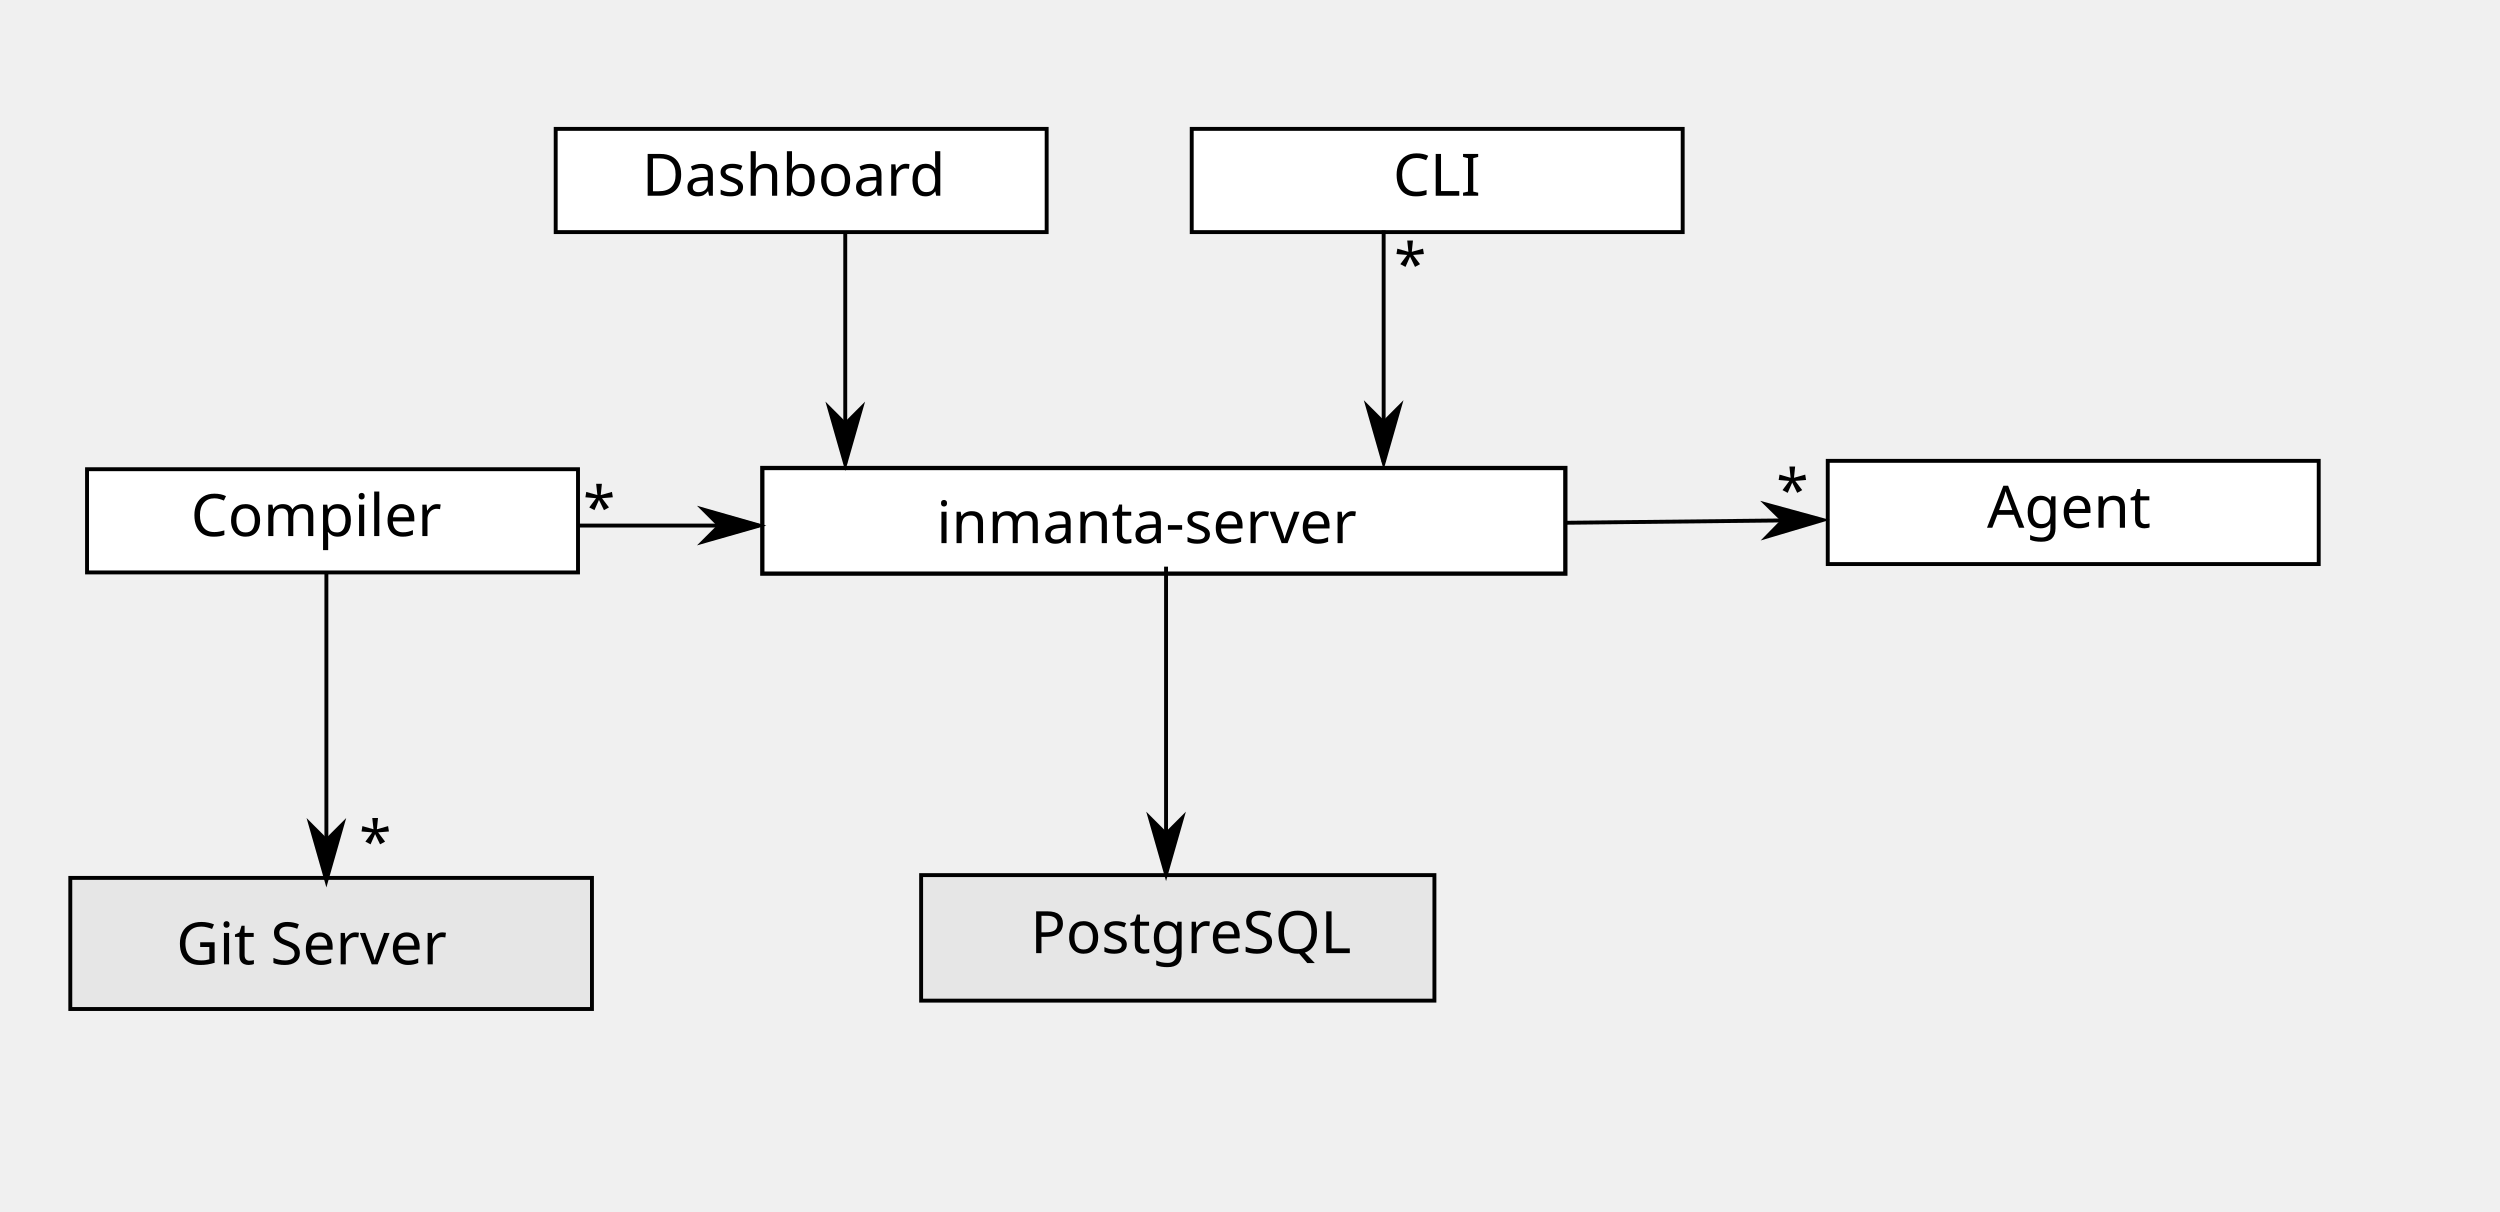
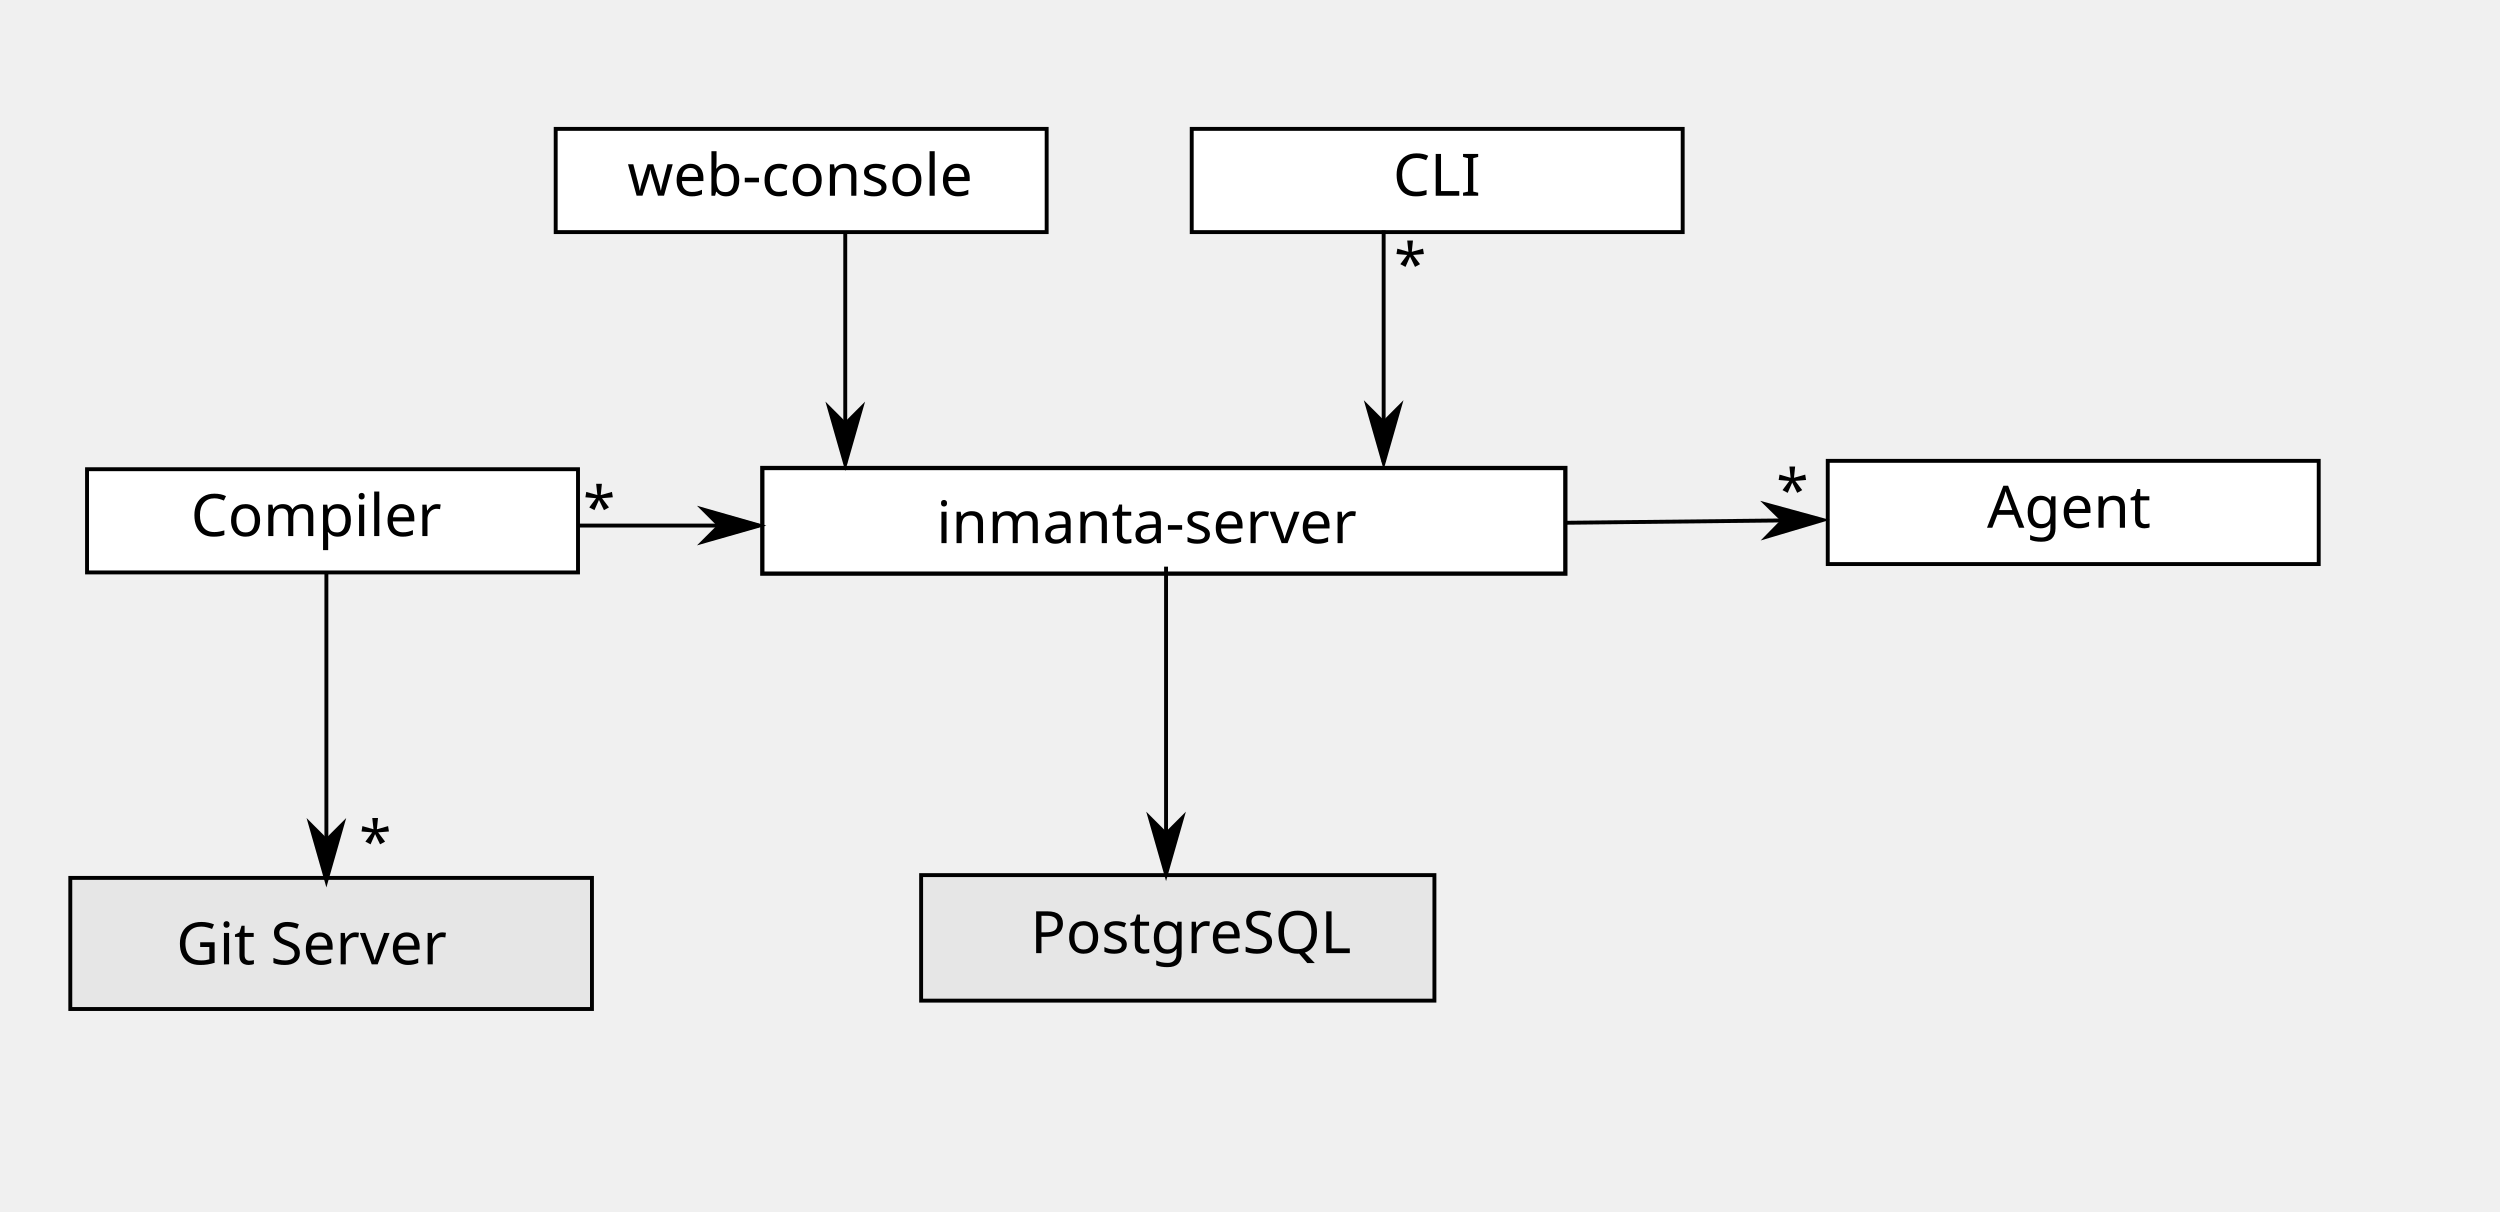
<svg xmlns="http://www.w3.org/2000/svg" width="180.659mm" height="87.57mm" viewBox="0 0 640.131 310.286" id="svg2" version="1.1">
  <defs id="defs4">
    <marker style="overflow:visible" id="marker6096" refX="0" refY="0" orient="auto">
      <path transform="matrix(-0.8,0,0,-0.8,-10,0)" style="fill:#000000;fill-opacity:1;fill-rule:evenodd;stroke:#000000;stroke-width:1pt;stroke-opacity:1" d="M 0,0 5,-5 -12.5,0 5,5 0,0 Z" id="path6098" />
    </marker>
    <marker orient="auto" refY="0" refX="0" id="marker8082" style="overflow:visible">
      <path id="path8084" d="M 0,0 5,-5 -12.5,0 5,5 0,0 Z" style="fill:#000000;fill-opacity:1;fill-rule:evenodd;stroke:#000000;stroke-width:1pt;stroke-opacity:1" transform="matrix(-0.8,0,0,-0.8,-10,0)" />
    </marker>
    <marker orient="auto" refY="0" refX="0" id="Arrow1Lend" style="overflow:visible">
      <path id="path4435" d="M 0,0 5,-5 -12.5,0 5,5 0,0 Z" style="fill:#000000;fill-opacity:1;fill-rule:evenodd;stroke:#000000;stroke-width:1pt;stroke-opacity:1" transform="matrix(-0.8,0,0,-0.8,-10,0)" />
    </marker>
    <marker orient="auto" refY="0" refX="0" id="Arrow1Lend-8-6" style="overflow:visible">
      <path id="path4435-4-9" d="M 0,0 5,-5 -12.5,0 5,5 0,0 Z" style="fill:#000000;fill-opacity:1;fill-rule:evenodd;stroke:#000000;stroke-width:1pt;stroke-opacity:1" transform="matrix(-0.8,0,0,-0.8,-10,0)" />
    </marker>
    <marker orient="auto" refY="0" refX="0" id="Arrow1Lend-8-8" style="overflow:visible">
      <path id="path4435-4-5" d="M 0,0 5,-5 -12.5,0 5,5 0,0 Z" style="fill:#000000;fill-opacity:1;fill-rule:evenodd;stroke:#000000;stroke-width:1pt;stroke-opacity:1" transform="matrix(-0.8,0,0,-0.8,-10,0)" />
    </marker>
    <marker orient="auto" refY="0" refX="0" id="marker6784-9" style="overflow:visible">
      <path id="path6786-2" d="M 0,0 5,-5 -12.5,0 5,5 0,0 Z" style="fill:#000000;fill-opacity:1;fill-rule:evenodd;stroke:#000000;stroke-width:1pt;stroke-opacity:1" transform="matrix(-0.8,0,0,-0.8,-10,0)" />
    </marker>
    <marker orient="auto" refY="0" refX="0" id="marker6784-9-0" style="overflow:visible">
      <path id="path6786-2-3" d="M 0,0 5,-5 -12.5,0 5,5 0,0 Z" style="fill:#000000;fill-opacity:1;fill-rule:evenodd;stroke:#000000;stroke-width:1pt;stroke-opacity:1" transform="matrix(-0.8,0,0,-0.8,-10,0)" />
    </marker>
    <marker orient="auto" refY="0" refX="0" id="marker8082-3" style="overflow:visible">
      <path id="path8084-6" d="M 0,0 5,-5 -12.5,0 5,5 0,0 Z" style="fill:#000000;fill-opacity:1;fill-rule:evenodd;stroke:#000000;stroke-width:1pt;stroke-opacity:1" transform="matrix(-0.8,0,0,-0.8,-10,0)" />
    </marker>
    <marker orient="auto" refY="0" refX="0" id="marker8082-5" style="overflow:visible">
      <path id="path8084-3" d="M 0,0 5,-5 -12.5,0 5,5 0,0 Z" style="fill:#000000;fill-opacity:1;fill-rule:evenodd;stroke:#000000;stroke-width:1pt;stroke-opacity:1" transform="matrix(-0.8,0,0,-0.8,-10,0)" />
    </marker>
    <marker orient="auto" refY="0" refX="0" id="marker8082-5-6" style="overflow:visible">
      <path id="path8084-3-2" d="M 0,0 5,-5 -12.5,0 5,5 0,0 Z" style="fill:#000000;fill-opacity:1;fill-rule:evenodd;stroke:#000000;stroke-width:1pt;stroke-opacity:1" transform="matrix(-0.8,0,0,-0.8,-10,0)" />
    </marker>
    <marker style="overflow:visible" id="marker6096-1" refX="0" refY="0" orient="auto">
      <path transform="matrix(-0.8,0,0,-0.8,-10,0)" style="fill:#000000;fill-opacity:1;fill-rule:evenodd;stroke:#000000;stroke-width:1pt;stroke-opacity:1" d="M 0,0 5,-5 -12.5,0 5,5 0,0 Z" id="path6098-2" />
    </marker>
  </defs>
  <g id="layer1" transform="translate(-114.1429,-393.2908)">
    <g id="g4355" transform="translate(-85,271.4286)">
      <rect y="346.648" x="217.143" height="33.571" width="133.571" id="rect4136" style="fill:#e6e6e6;fill-opacity:1;stroke:#000000;stroke-width:1;stroke-miterlimit:4;stroke-dasharray:none;stroke-opacity:1" />
      <text id="text4138" y="368.791" x="244.286" style="font-style:normal;font-weight:normal;line-height:0%;font-family:sans-serif;letter-spacing:0px;word-spacing:0px;fill:#000000;fill-opacity:1;stroke:none;stroke-width:1px;stroke-linecap:butt;stroke-linejoin:miter;stroke-opacity:1" xml:space="preserve">
        <tspan y="368.791" x="244.286" id="tspan4140" style="font-size:15px;line-height:1.25">Git Server</tspan>
      </text>
    </g>
    <g id="g4215" transform="translate(-37.14286,333.5714)">
      <rect y="283.791" x="387.143" height="32.143" width="131.429" id="rect4169" style="fill:#e6e6e6;fill-opacity:1;stroke:#000000;stroke-width:1;stroke-miterlimit:4;stroke-dasharray:none;stroke-opacity:1" />
      <text id="text4171" y="303.77" x="415.141" style="font-style:normal;font-weight:normal;line-height:0%;font-family:sans-serif;letter-spacing:0px;word-spacing:0px;fill:#000000;fill-opacity:1;stroke:none;stroke-width:1px;stroke-linecap:butt;stroke-linejoin:miter;stroke-opacity:1" xml:space="preserve">
        <tspan y="303.77" x="415.141" id="tspan4173" style="font-size:15px;line-height:1.25">PostgreSQL</tspan>
      </text>
    </g>
    <g id="g4210" transform="translate(-158.5714,341.4286)">
      <rect y="171.697" x="467.906" height="27.044" width="205.616" id="rect4169-2" style="fill:#ffffff;fill-opacity:1;stroke:#000000;stroke-width:1.099;stroke-miterlimit:4;stroke-dasharray:none;stroke-opacity:1" />
      <text id="text4206" y="190.934" x="512.49" style="font-style:normal;font-weight:normal;line-height:0%;font-family:sans-serif;letter-spacing:0px;word-spacing:0px;fill:#000000;fill-opacity:1;stroke:none;stroke-width:1px;stroke-linecap:butt;stroke-linejoin:miter;stroke-opacity:1" xml:space="preserve">
        <tspan y="190.934" x="512.49" id="tspan4208" style="font-size:15px;line-height:1.25">inmanta-server</tspan>
      </text>
    </g>
    <g id="g4215-6-0" transform="translate(195,227.5)">
      <rect y="283.791" x="387.143" height="26.429" width="125.714" id="rect4169-20-5" style="fill:#ffffff;fill-opacity:1;stroke:#000000;stroke-width:1;stroke-miterlimit:4;stroke-dasharray:none;stroke-opacity:1" />
      <text id="text4171-0-6" y="300.913" x="427.917" style="font-style:normal;font-weight:normal;line-height:0%;font-family:sans-serif;letter-spacing:0px;word-spacing:0px;fill:#000000;fill-opacity:1;stroke:none;stroke-width:1px;stroke-linecap:butt;stroke-linejoin:miter;stroke-opacity:1" xml:space="preserve">
        <tspan y="300.913" x="427.917" id="tspan4173-6-1" style="font-size:15px;line-height:1.25">Agent</tspan>
      </text>
    </g>
    <g id="g4215-6-06" transform="translate(-250.7143,229.6429)">
      <rect y="283.791" x="387.143" height="26.429" width="125.714" id="rect4169-20-9" style="fill:#ffffff;fill-opacity:1;stroke:#000000;stroke-width:1;stroke-miterlimit:4;stroke-dasharray:none;stroke-opacity:1" />
      <text id="text4171-0-0" y="300.913" x="413.712" style="font-style:normal;font-weight:normal;line-height:0%;font-family:sans-serif;letter-spacing:0px;word-spacing:0px;fill:#000000;fill-opacity:1;stroke:none;stroke-width:1px;stroke-linecap:butt;stroke-linejoin:miter;stroke-opacity:1" xml:space="preserve">
        <tspan y="300.913" x="413.712" id="tspan4173-6-2" style="font-size:15px;line-height:1.25">Compiler</tspan>
      </text>
    </g>
    <g id="g4215-6-06-0" transform="translate(32.14286,142.5)">
      <rect y="283.791" x="387.143" height="26.429" width="125.714" id="rect4169-20-9-0" style="fill:#ffffff;fill-opacity:1;stroke:#000000;stroke-width:1;stroke-miterlimit:4;stroke-dasharray:none;stroke-opacity:1" />
      <text id="text4171-0-0-5" y="300.913" x="438.684" style="font-style:normal;font-weight:normal;line-height:0%;font-family:sans-serif;letter-spacing:0px;word-spacing:0px;fill:#000000;fill-opacity:1;stroke:none;stroke-width:1px;stroke-linecap:butt;stroke-linejoin:miter;stroke-opacity:1" xml:space="preserve">
        <tspan y="300.913" x="438.684" id="tspan4173-6-2-3" style="font-size:15px;line-height:1.25">CLI</tspan>
      </text>
    </g>
    <g id="g4215-6-06-0-2" transform="translate(-130.7143,142.5)">
      <rect y="283.791" x="387.143" height="26.429" width="125.714" id="rect4169-20-9-0-8" style="fill:#ffffff;fill-opacity:1;stroke:#000000;stroke-width:1;stroke-miterlimit:4;stroke-dasharray:none;stroke-opacity:1" />
-       <text id="text4171-0-0-5-9" y="300.913" x="409.237" style="font-style:normal;font-weight:normal;line-height:0%;font-family:sans-serif;letter-spacing:0px;word-spacing:0px;fill:#000000;fill-opacity:1;stroke:none;stroke-width:1px;stroke-linecap:butt;stroke-linejoin:miter;stroke-opacity:1" xml:space="preserve">
-         <tspan y="300.913" x="409.237" id="tspan4173-6-2-3-3" style="font-size:15px;line-height:1.25">Dashboard</tspan>
+       <text id="text4171-0-0-5-9" y="300.913" x="405.487" style="font-style:normal;font-weight:normal;line-height:0%;font-family:sans-serif;letter-spacing:0px;word-spacing:0px;fill:#000000;fill-opacity:1;stroke:none;stroke-width:1px;stroke-linecap:butt;stroke-linejoin:miter;stroke-opacity:1" xml:space="preserve">
+         <tspan y="300.913" x="405.487" id="tspan4173-6-2-3-3" style="font-size:15px;line-height:1.25">web-console</tspan>
      </text>
    </g>
    <path style="fill:none;fill-rule:evenodd;stroke:#000000;stroke-width:1px;stroke-linecap:butt;stroke-linejoin:miter;stroke-opacity:1;marker-end:url(#marker8082)" d="m 197.714,540.005 0,78.571" id="path4582" />
    <path style="fill:none;fill-rule:evenodd;stroke:#000000;stroke-width:1px;stroke-linecap:butt;stroke-linejoin:miter;stroke-opacity:1;marker-end:url(#marker8082-3)" d="m 412.714,538.381 0,78.571" id="path4582-7" />
    <path style="fill:none;fill-rule:evenodd;stroke:#000000;stroke-width:1px;stroke-linecap:butt;stroke-linejoin:miter;stroke-opacity:1;marker-end:url(#marker8082-5)" d="m 330.571,452.666 0,59.286" id="path4582-5" />
    <path style="fill:none;fill-rule:evenodd;stroke:#000000;stroke-width:1px;stroke-linecap:butt;stroke-linejoin:miter;stroke-opacity:1;marker-end:url(#marker8082-5-6)" d="m 468.429,452.309 0,59.286" id="path4582-5-9" />
    <path style="fill:none;fill-rule:evenodd;stroke:#000000;stroke-width:1px;stroke-linecap:butt;stroke-linejoin:miter;stroke-opacity:1;marker-end:url(#marker6096)" d="m 262,527.862 46.429,0" id="path6088" />
    <path style="fill:none;fill-rule:evenodd;stroke:#000000;stroke-width:1px;stroke-linecap:butt;stroke-linejoin:miter;stroke-opacity:1;marker-end:url(#marker6096-1)" d="m 515.019,527.148 65.714,-0.714" id="path6088-7" />
    <text xml:space="preserve" style="font-style:normal;font-weight:normal;line-height:0%;font-family:sans-serif;letter-spacing:0px;word-spacing:0px;fill:#000000;fill-opacity:1;stroke:none;stroke-width:1px;stroke-linecap:butt;stroke-linejoin:miter;stroke-opacity:1" x="263.429" y="528.576" id="text6779">
      <tspan id="tspan6781" x="263.429" y="528.576" style="font-size:15px;line-height:1.25">*</tspan>
    </text>
    <text xml:space="preserve" style="font-style:normal;font-weight:normal;line-height:0%;font-family:sans-serif;letter-spacing:0px;word-spacing:0px;fill:#000000;fill-opacity:1;stroke:none;stroke-width:1px;stroke-linecap:butt;stroke-linejoin:miter;stroke-opacity:1" x="206.107" y="614.146" id="text6779-0">
      <tspan id="tspan6781-9" x="206.107" y="614.146" style="font-size:15px;line-height:1.25">*</tspan>
    </text>
    <text xml:space="preserve" style="font-style:normal;font-weight:normal;line-height:0%;font-family:sans-serif;letter-spacing:0px;word-spacing:0px;fill:#000000;fill-opacity:1;stroke:none;stroke-width:1px;stroke-linecap:butt;stroke-linejoin:miter;stroke-opacity:1" x="471.107" y="466.289" id="text6779-3">
      <tspan id="tspan6781-6" x="471.107" y="466.289" style="font-size:15px;line-height:1.25">*</tspan>
    </text>
    <text xml:space="preserve" style="font-style:normal;font-weight:normal;line-height:0%;font-family:sans-serif;letter-spacing:0px;word-spacing:0px;fill:#000000;fill-opacity:1;stroke:none;stroke-width:1px;stroke-linecap:butt;stroke-linejoin:miter;stroke-opacity:1" x="568.964" y="524.146" id="text6779-06">
      <tspan id="tspan6781-2" x="568.964" y="524.146" style="font-size:15px;line-height:1.25">*</tspan>
    </text>
  </g>
</svg>
